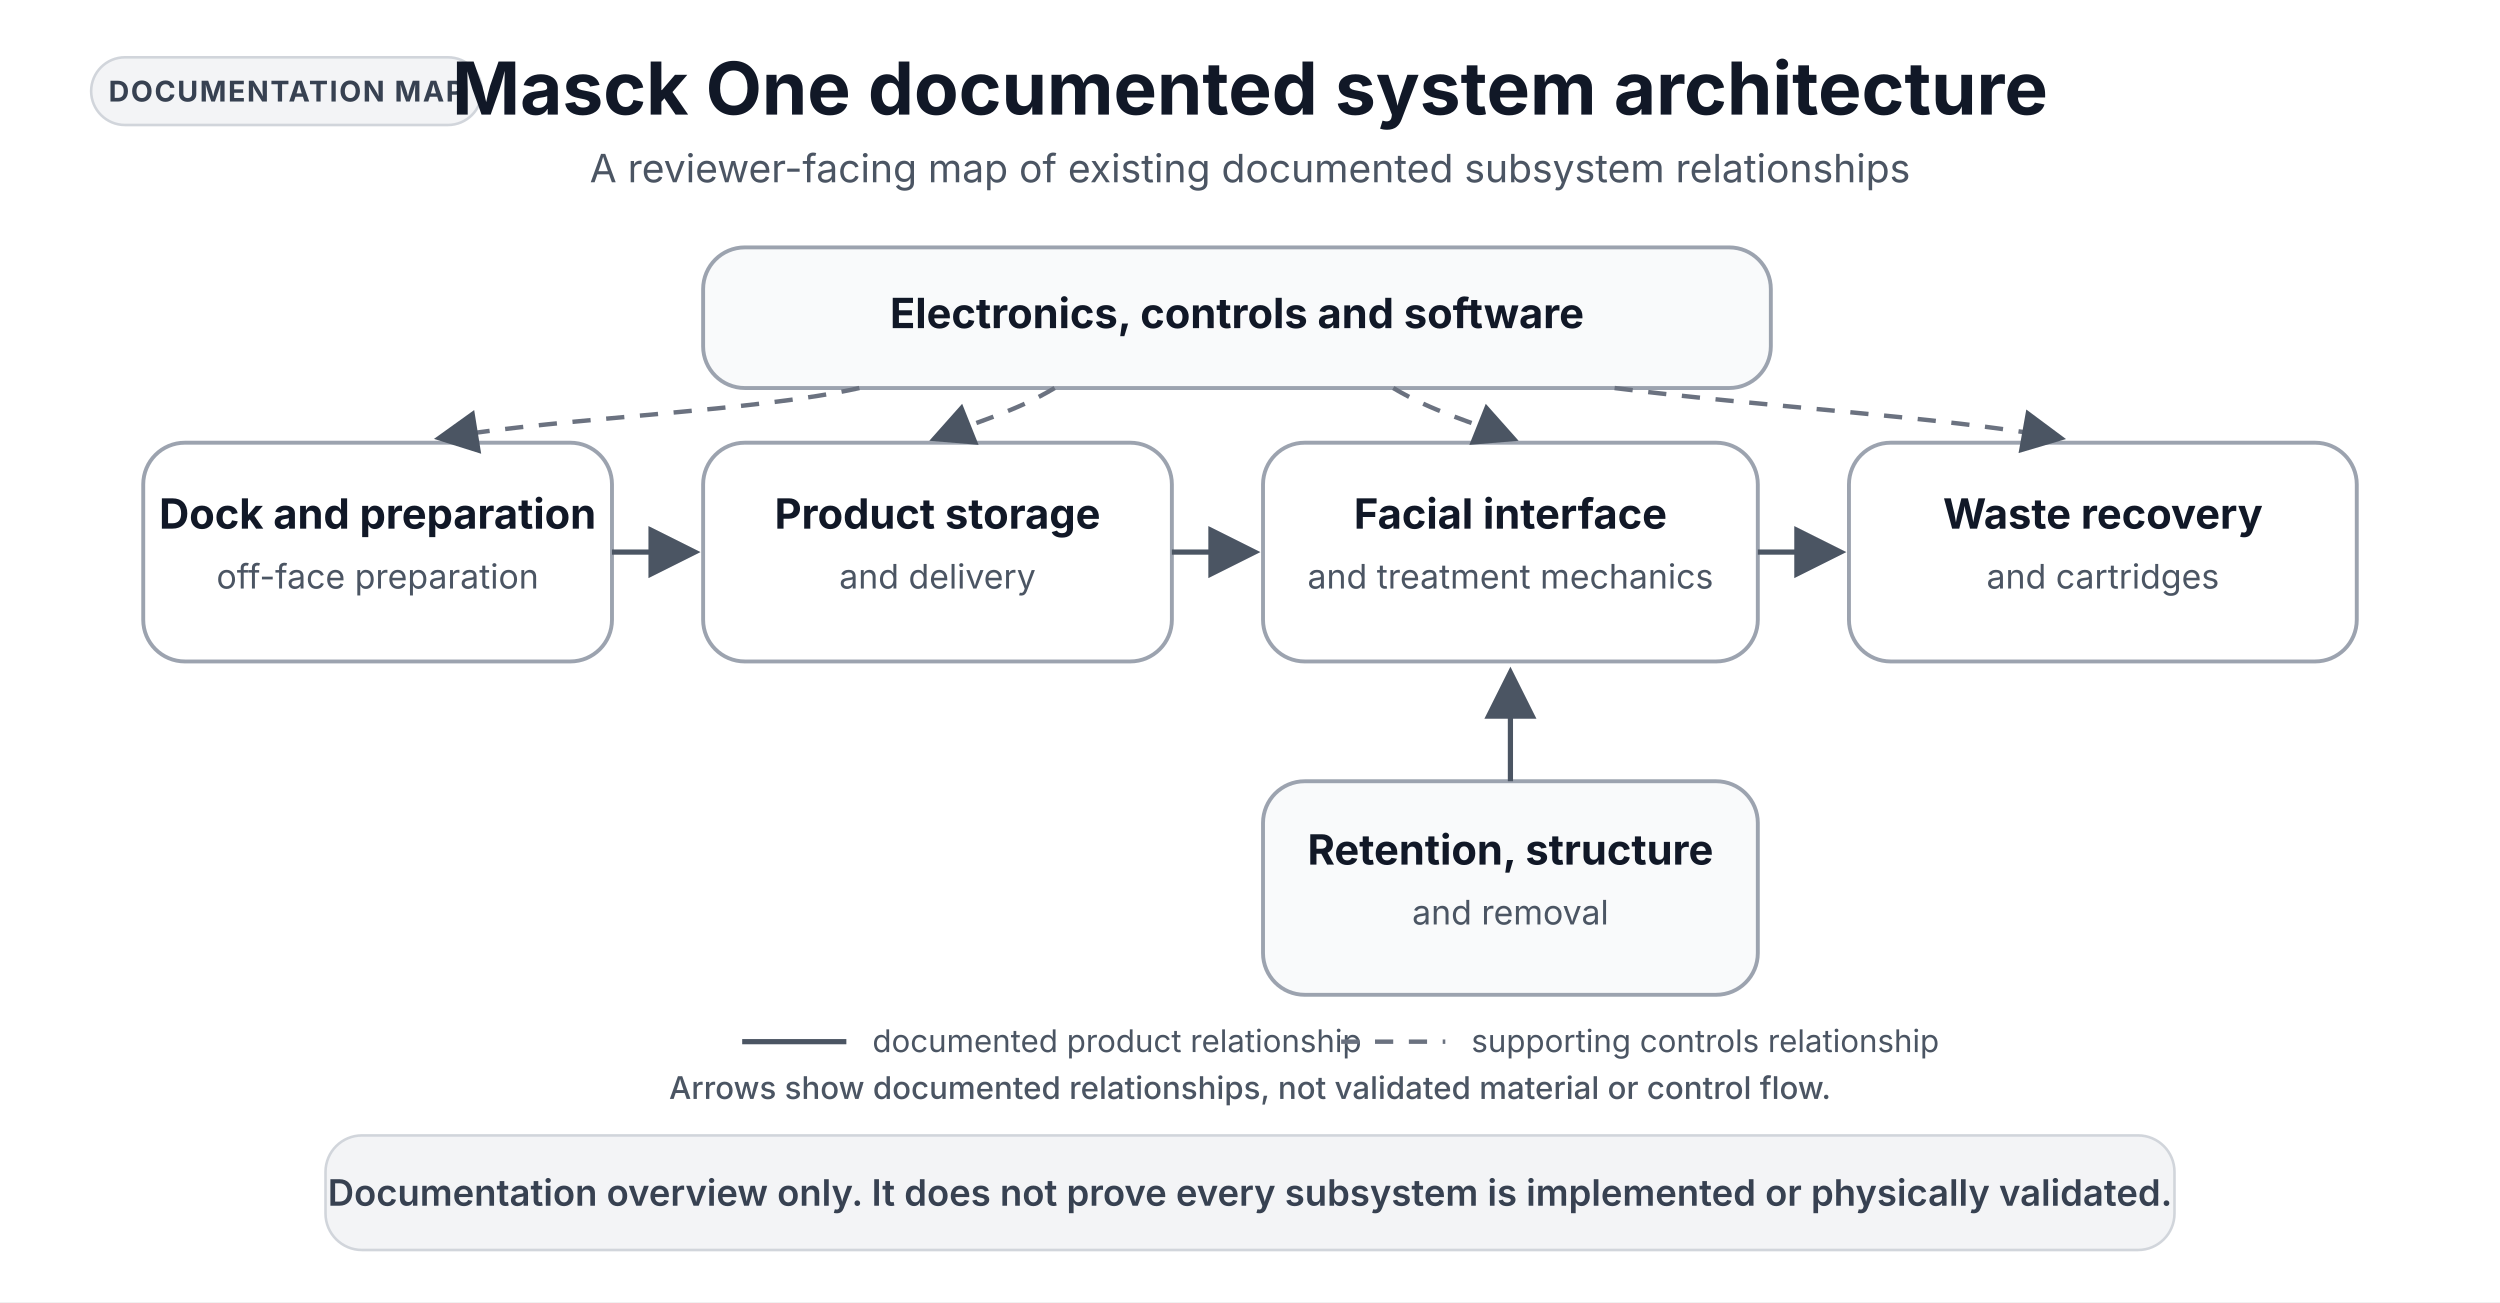
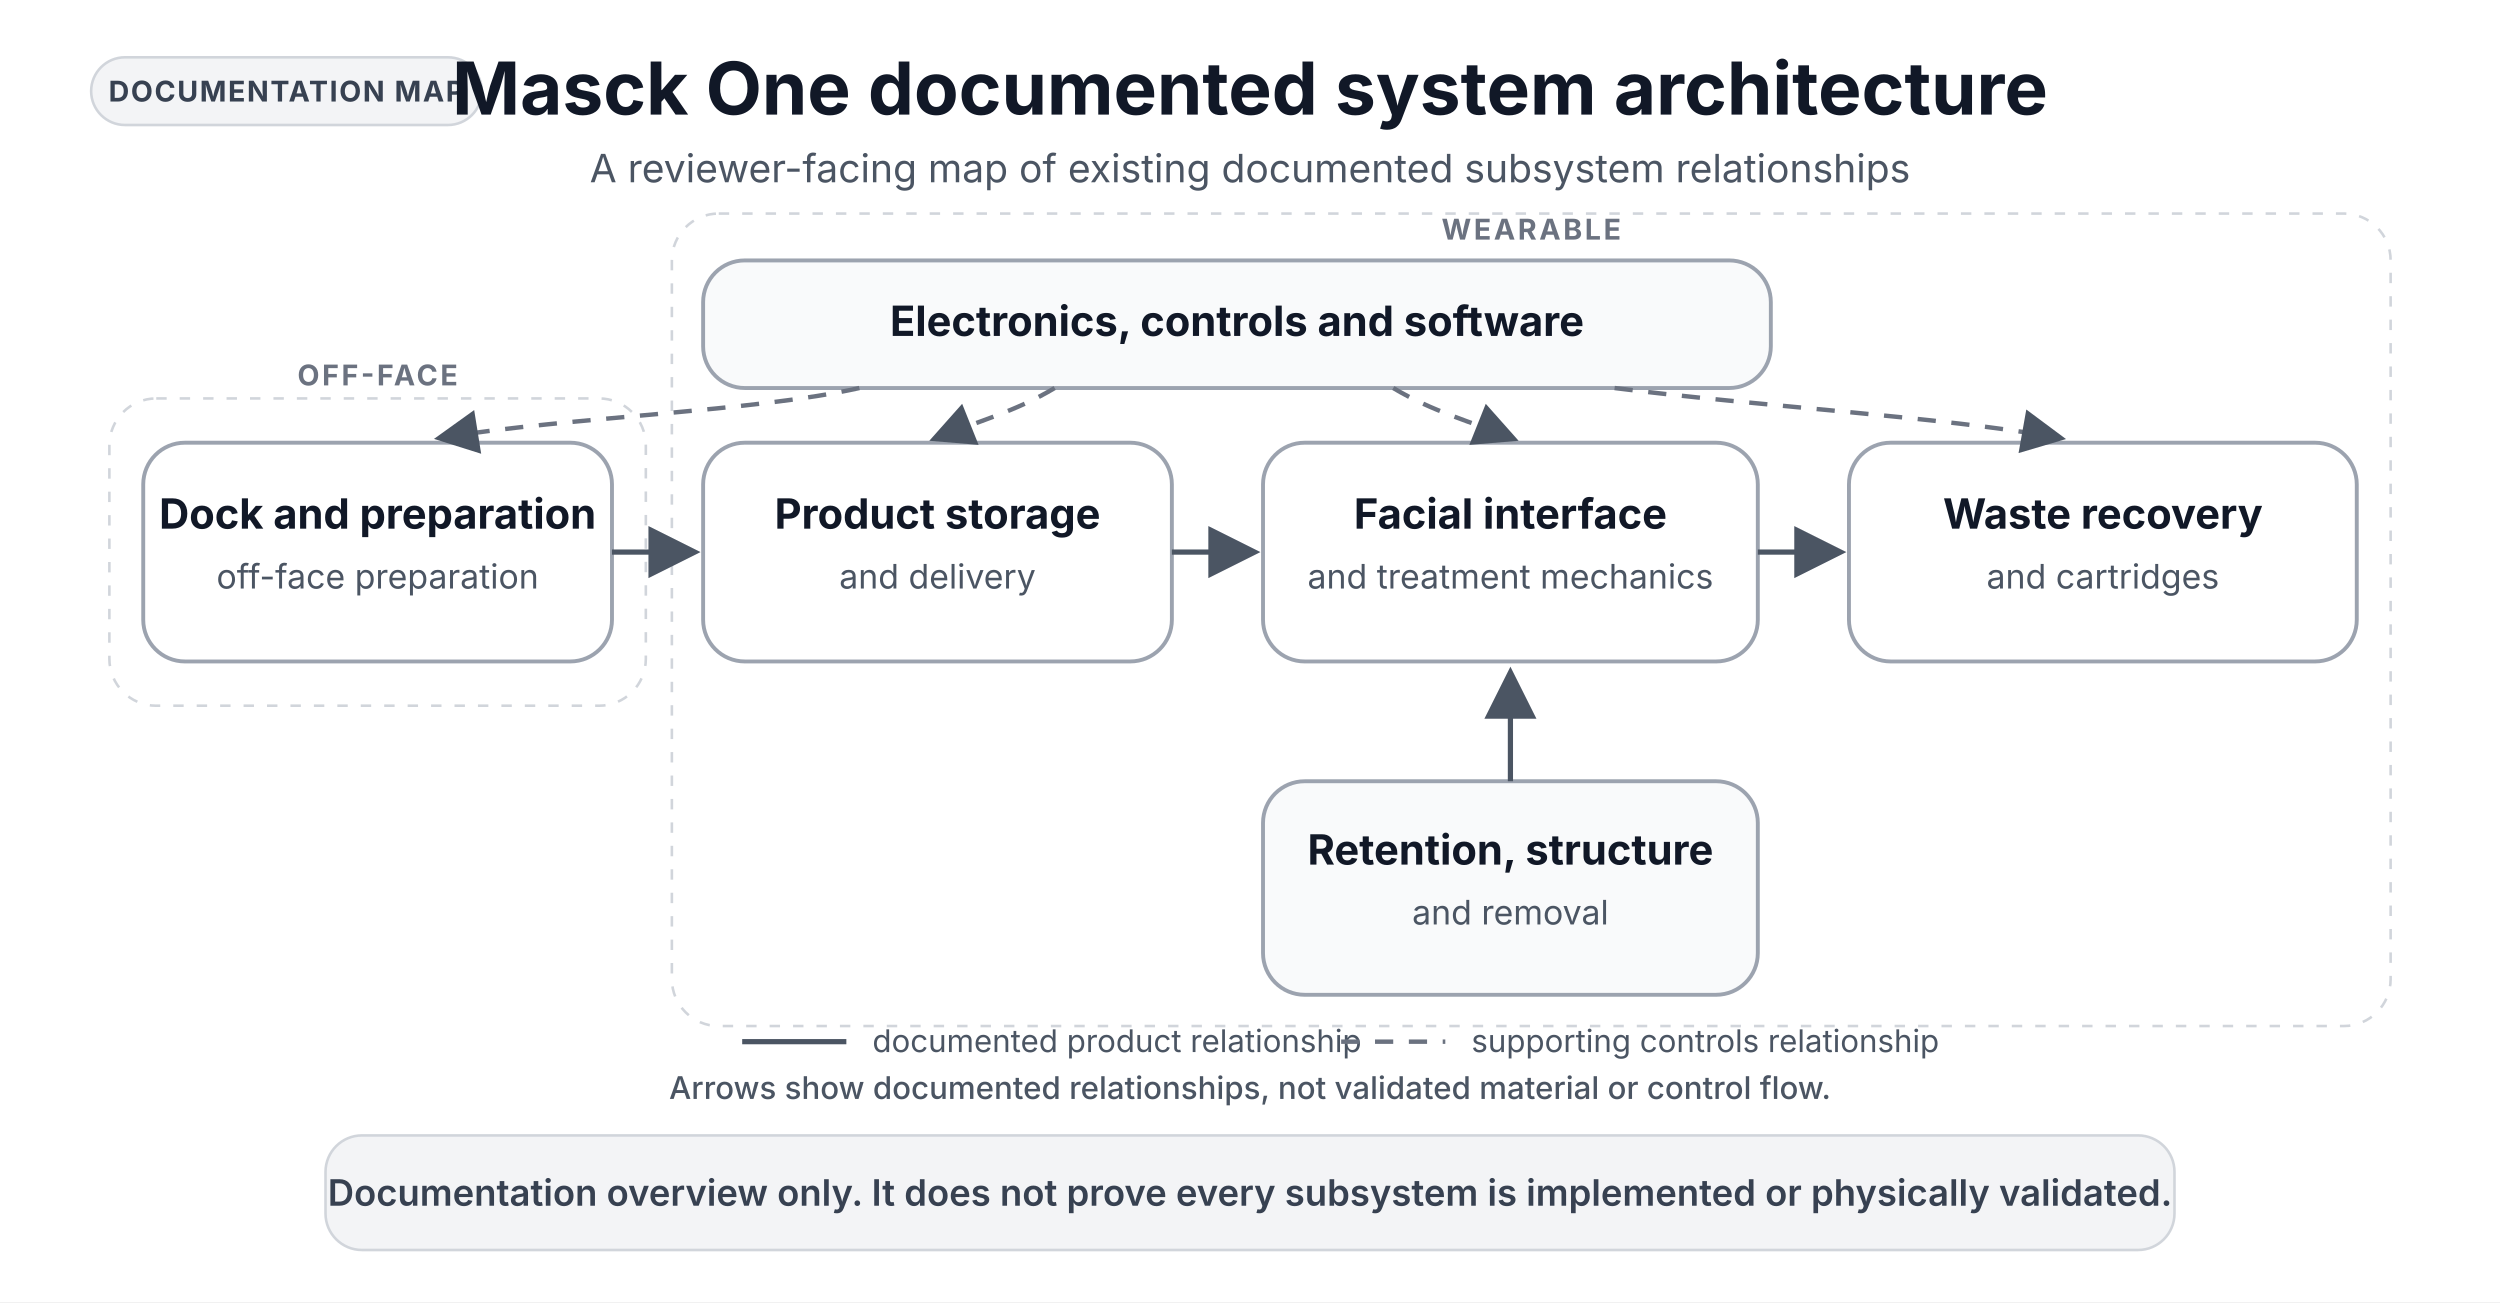
<svg xmlns="http://www.w3.org/2000/svg" width="960" height="500" viewBox="0 0 960 500" role="img" aria-labelledby="title desc">
  <defs>
    <marker id="arrow" markerWidth="10" markerHeight="10" refX="8" refY="5" orient="auto" markerUnits="strokeWidth">
      <path d="M 0 0 L 10 5 L 0 10 z" fill="#4b5563" />
    </marker>
    <style>
      .title { font: 700 28px system-ui, -apple-system, BlinkMacSystemFont, 'Segoe UI', sans-serif; fill: #111827; }
      .subtitle { font: 400 15px system-ui, -apple-system, BlinkMacSystemFont, 'Segoe UI', sans-serif; fill: #4b5563; }
      .badge { font: 700 11px system-ui, -apple-system, BlinkMacSystemFont, 'Segoe UI', sans-serif; fill: #374151; text-anchor: middle; letter-spacing: 0.6px; }
+       .zone { font: 700 11px system-ui, -apple-system, BlinkMacSystemFont, 'Segoe UI', sans-serif; fill: #6b7280; text-anchor: middle; letter-spacing: 1px; }
      .node-title { font: 650 16px system-ui, -apple-system, BlinkMacSystemFont, 'Segoe UI', sans-serif; fill: #111827; text-anchor: middle; }
      .node-sub { font: 400 13px system-ui, -apple-system, BlinkMacSystemFont, 'Segoe UI', sans-serif; fill: #4b5563; text-anchor: middle; }
      .legend { font: 400 12px system-ui, -apple-system, BlinkMacSystemFont, 'Segoe UI', sans-serif; fill: #4b5563; }
      .boundary-note { font: 500 12px system-ui, -apple-system, BlinkMacSystemFont, 'Segoe UI', sans-serif; fill: #4b5563; text-anchor: middle; }
      .footer { font: 600 14px system-ui, -apple-system, BlinkMacSystemFont, 'Segoe UI', sans-serif; fill: #374151; text-anchor: middle; }
      .box { fill: #ffffff; stroke: #9ca3af; stroke-width: 1.5; rx: 16; }
      .support { fill: #f9fafb; stroke: #9ca3af; stroke-width: 1.5; rx: 16; }
+       .zone-box { fill: none; stroke: #d1d5db; stroke-width: 1; stroke-dasharray: 4 5; rx: 18; }
      .arrow { fill: none; stroke: #4b5563; stroke-width: 2; marker-end: url(#arrow); }
      .control-arrow { fill: none; stroke: #6b7280; stroke-width: 1.7; stroke-dasharray: 7 6; marker-end: url(#arrow); }
      .legend-solid { fill: none; stroke: #4b5563; stroke-width: 2; }
      .legend-dashed { fill: none; stroke: #6b7280; stroke-width: 1.7; stroke-dasharray: 7 6; }
    </style>
  </defs>
  <rect width="960" height="500" fill="#ffffff" />
  <rect x="35" y="22" width="150" height="26" rx="13" fill="#f3f4f6" stroke="#d1d5db" />
  <text x="110" y="39" class="badge">DOCUMENTATION MAP</text>
  <text x="480" y="44" class="title" text-anchor="middle">Masck One documented system architecture</text>
  <text x="480" y="70" class="subtitle" text-anchor="middle">A reviewer-facing map of existing documented subsystem relationships</text>
+   <rect x="42" y="153" width="206" height="118" class="zone-box" />
+   <text x="145" y="148" class="zone">OFF-FACE</text>
+   <rect x="258" y="82" width="660" height="312" class="zone-box" />
+   <text x="588" y="92" class="zone">WEARABLE</text>
  <rect x="55" y="170" width="180" height="84" class="box" />
  <text x="145" y="203" class="node-title">Dock and preparation</text>
  <text x="145" y="226" class="node-sub">off-face preparation</text>
  <rect x="270" y="170" width="180" height="84" class="box" />
  <text x="360" y="203" class="node-title">Product storage</text>
  <text x="360" y="226" class="node-sub">and delivery</text>
  <rect x="485" y="170" width="190" height="84" class="box" />
  <text x="580" y="203" class="node-title">Facial interface</text>
  <text x="580" y="226" class="node-sub">and treatment mechanics</text>
  <rect x="710" y="170" width="195" height="84" class="box" />
  <text x="807.5" y="203" class="node-title">Waste recovery</text>
  <text x="807.5" y="226" class="node-sub">and cartridges</text>
  <path d="M235 212 H265" class="arrow" />
  <path d="M450 212 H480" class="arrow" />
  <path d="M675 212 H705" class="arrow" />
  <rect x="485" y="300" width="190" height="82" class="support" />
  <text x="580" y="332" class="node-title">Retention, structure</text>
  <text x="580" y="355" class="node-sub">and removal</text>
  <path d="M580 300 V260" class="arrow" />
-   <rect x="270" y="95" width="410" height="54" class="support" />
-   <text x="475" y="126" class="node-title">Electronics, controls and software</text>
+   <rect x="270" y="100" width="410" height="49" class="support" />
+   <text x="475" y="129" class="node-title">Electronics, controls and software</text>
  <path d="M330 149 C290 158 220 160 170 168" class="control-arrow" />
  <path d="M405 149 C390 158 375 162 360 168" class="control-arrow" />
  <path d="M535 149 C550 158 565 162 580 168" class="control-arrow" />
  <path d="M620 149 C675 156 745 160 790 168" class="control-arrow" />
  <line x1="285" y1="400" x2="325" y2="400" class="legend-solid" />
  <text x="335" y="404" class="legend">documented product relationship</text>
  <line x1="515" y1="400" x2="555" y2="400" class="legend-dashed" />
  <text x="565" y="404" class="legend">supporting controls relationship</text>
  <text x="480" y="422" class="boundary-note">Arrows show documented relationships, not validated material or control flow.</text>
  <rect x="125" y="436" width="710" height="44" rx="14" fill="#f3f4f6" stroke="#d1d5db" />
  <text x="480" y="463" class="footer">Documentation overview only. It does not prove every subsystem is implemented or physically validated.</text>
</svg>
